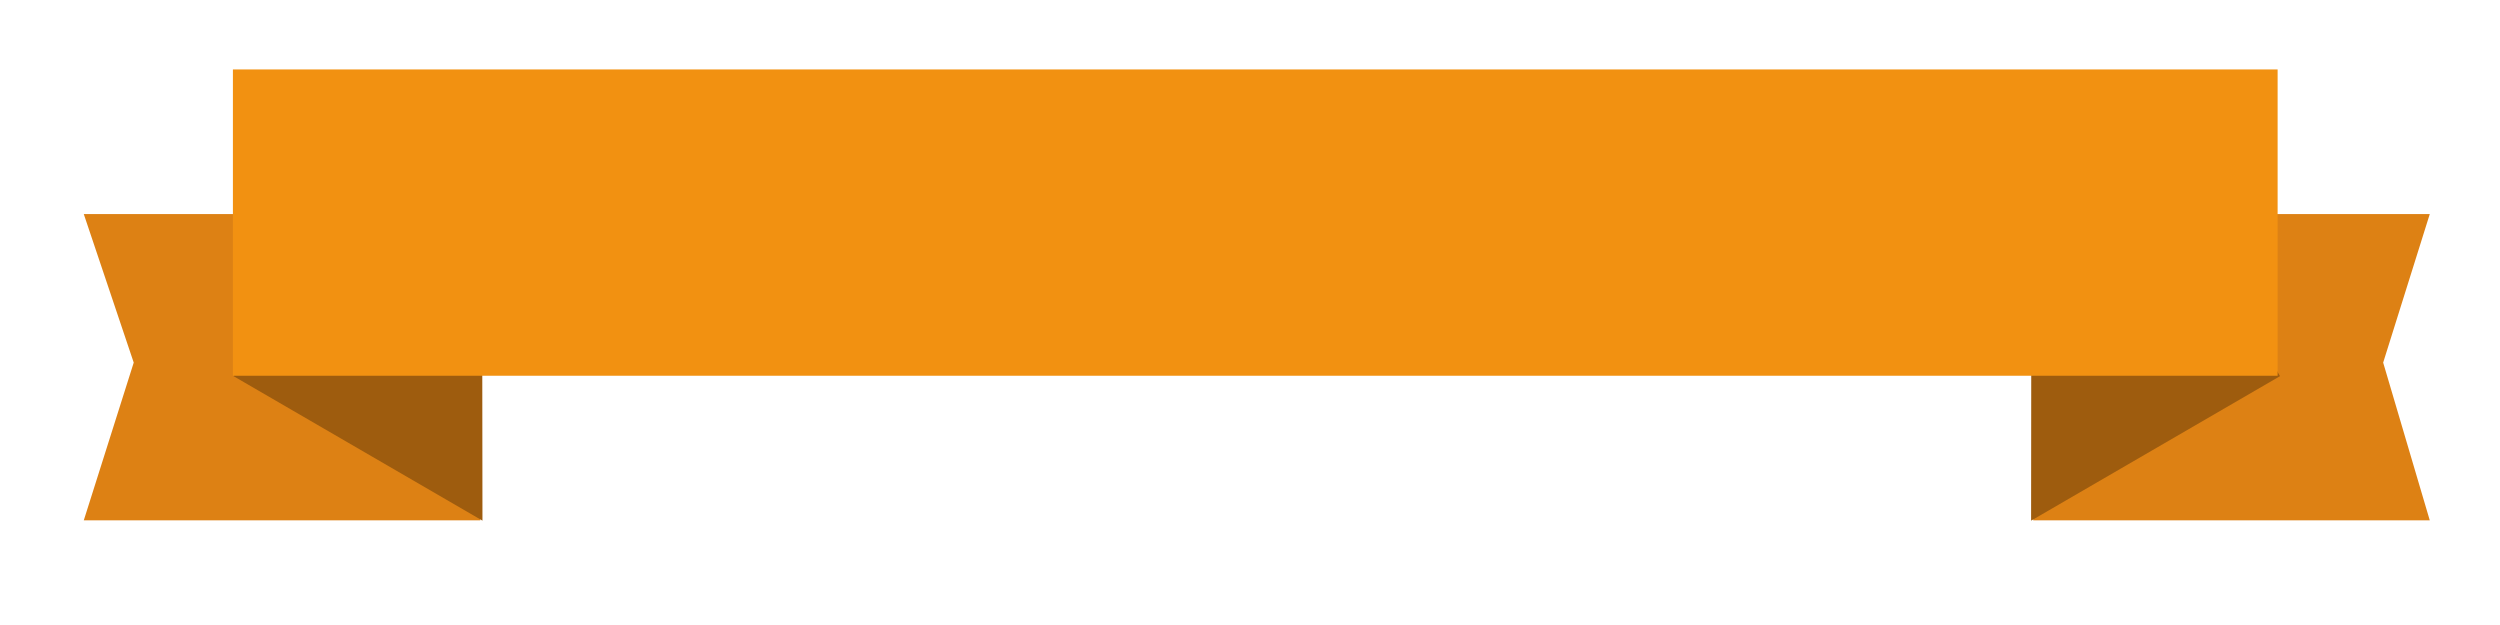
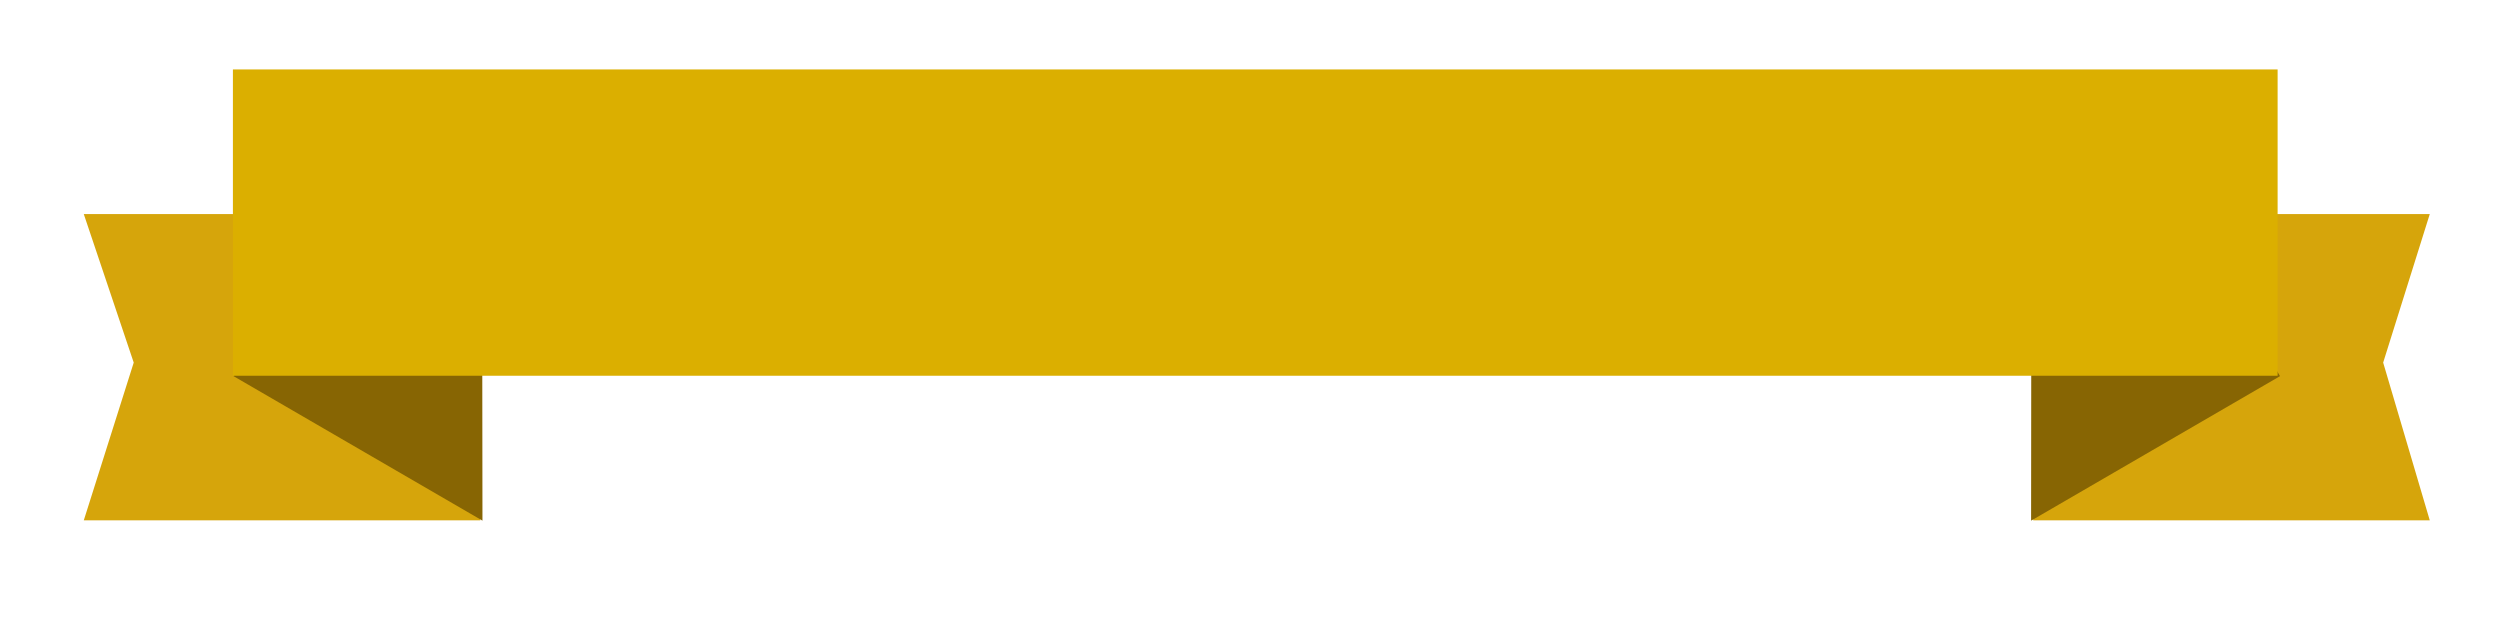
<svg xmlns="http://www.w3.org/2000/svg" version="1.1" id="Layer_1" x="0px" y="0px" width="288px" height="72px" viewBox="0 0 288 72" enable-background="new 0 0 288 72" xml:space="preserve">
  <g>
    <g>
-       <g>
-         <polygon fill="#DD8114" points="15.405,41.772 9.651,59.945 55.333,59.945 55.333,24.662 9.651,24.662    " />
-       </g>
+       <polygon fill="#D6A50B" points="15.405,41.771 9.651,59.945 55.333,59.945 55.333,24.662 9.651,24.662   " />
    </g>
+   </g>
+   <g>
+     <polygon fill="#876503" points="55.579,59.98 26.902,43.332 39.206,22.141 55.55,35.128  " />
+   </g>
+   <g>
    <g>
-       <polygon fill="#9E5C0E" points="55.579,59.98 26.902,43.332 39.206,22.141 55.55,35.128   " />
+       <polygon fill="#D6A50B" points="274.541,41.771 279.91,59.945 234.227,59.945 234.227,24.662 279.91,24.662   " />
    </g>
+   </g>
+   <g>
+     <polygon fill="#876503" points="233.982,59.98 262.658,43.332 250.355,22.141 234.006,35.128  " />
+   </g>
+   <g>
    <g>
-       <g>
-         <polygon fill="#DD8114" points="274.541,41.772 279.91,59.945 234.227,59.945 234.227,24.662 279.91,24.662    " />
-       </g>
-     </g>
-     <g>
-       <polygon fill="#9E5C0E" points="233.982,59.98 262.658,43.332 250.355,22.141 234.006,35.128   " />
-     </g>
-     <g>
-       <g>
-         <rect x="26.831" y="8" fill="#F29111" width="235.55" height="35.286" />
-       </g>
+       <rect x="26.831" y="8" fill="#DBAF00" width="235.55" height="35.286" />
    </g>
  </g>
</svg>
